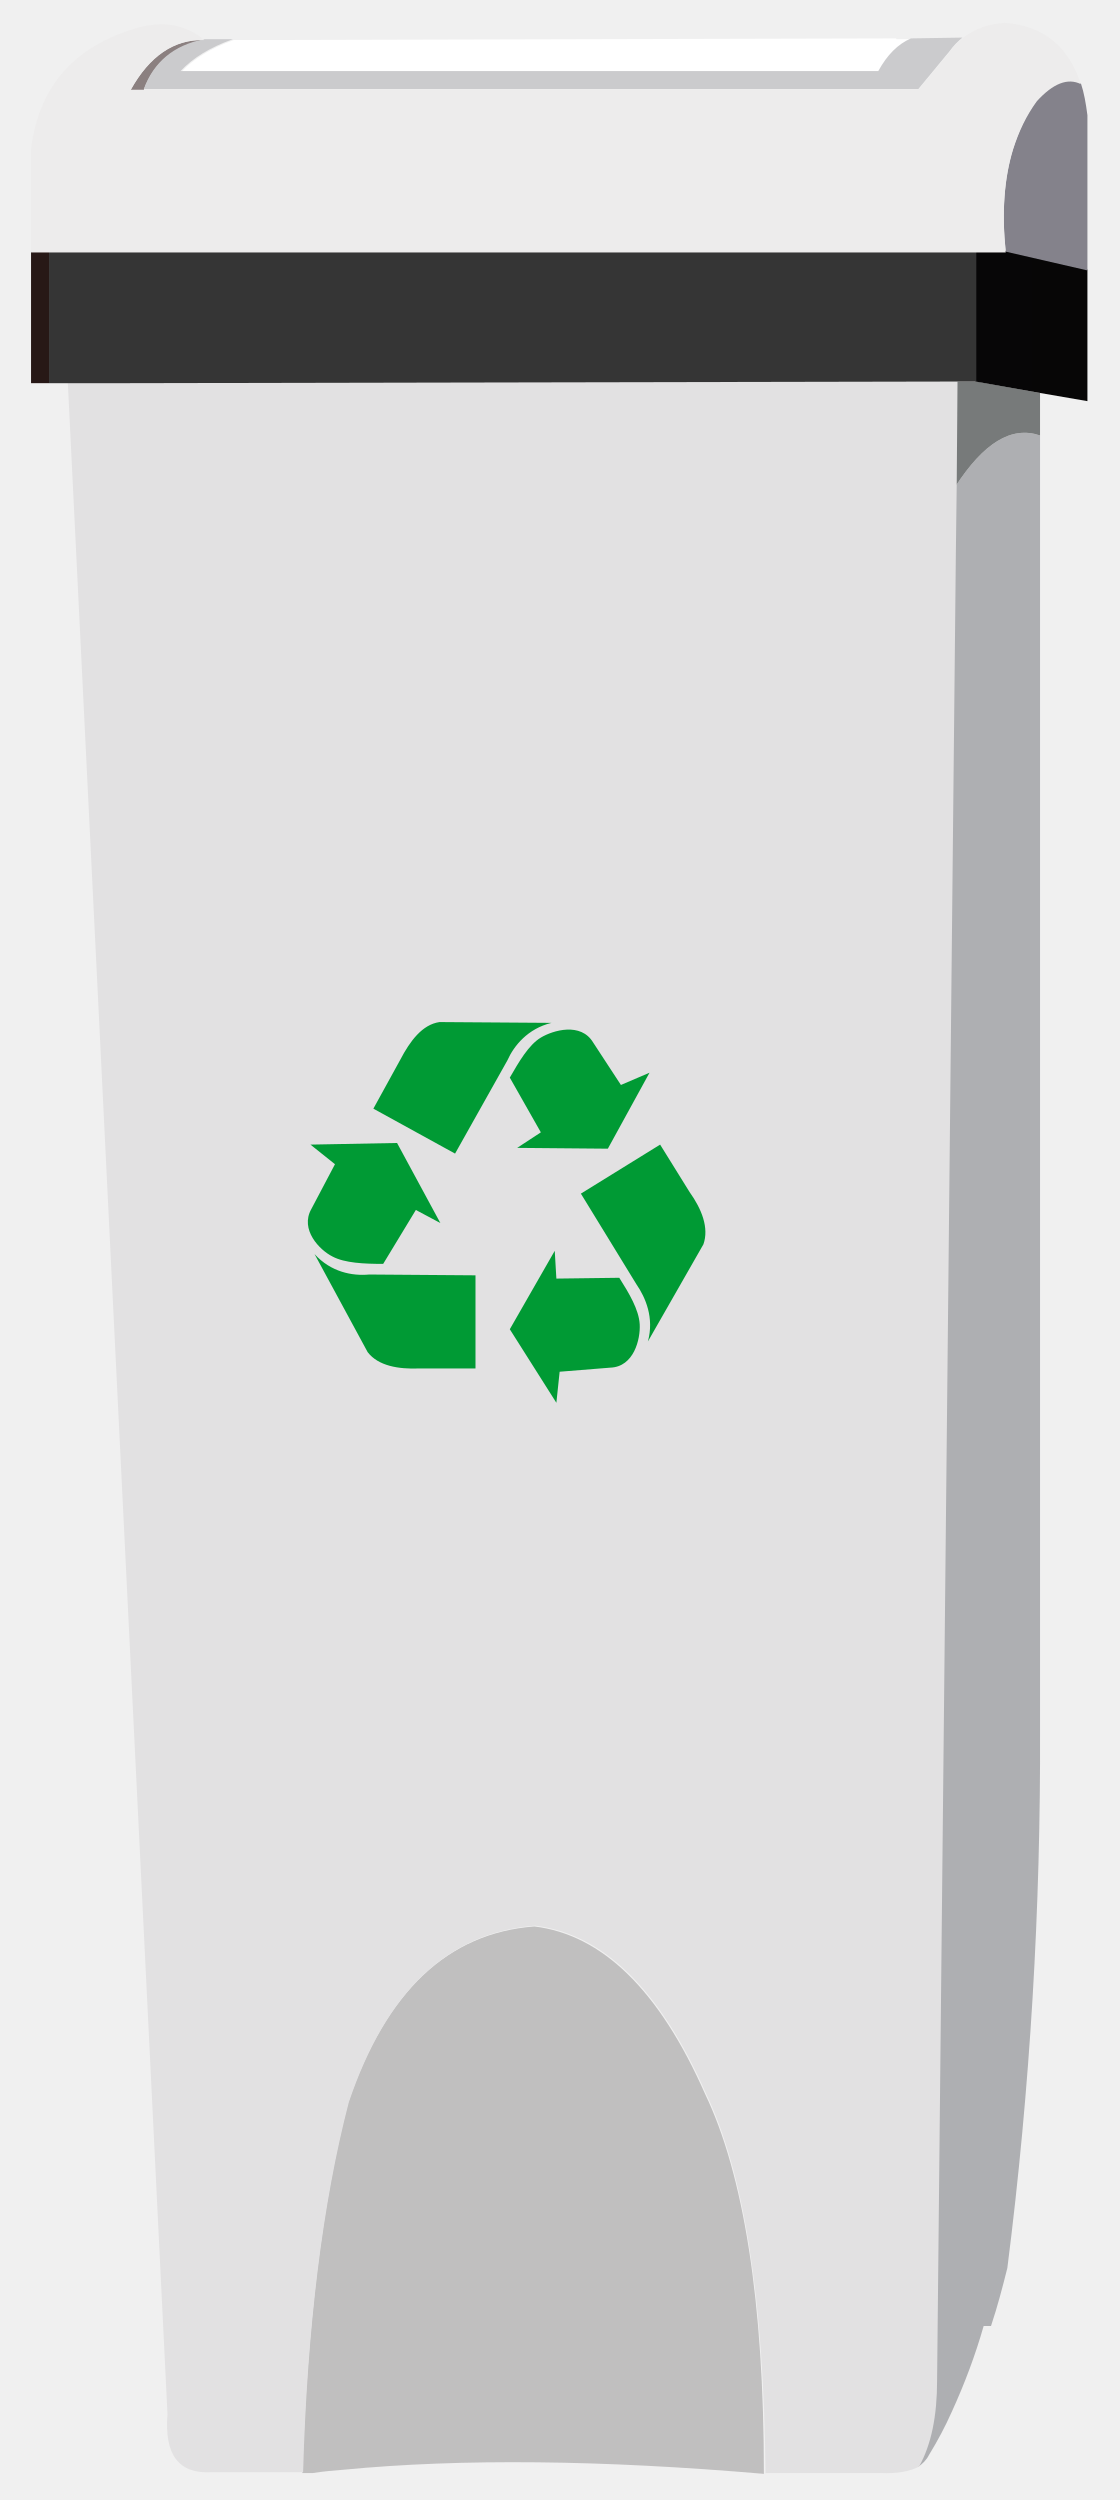
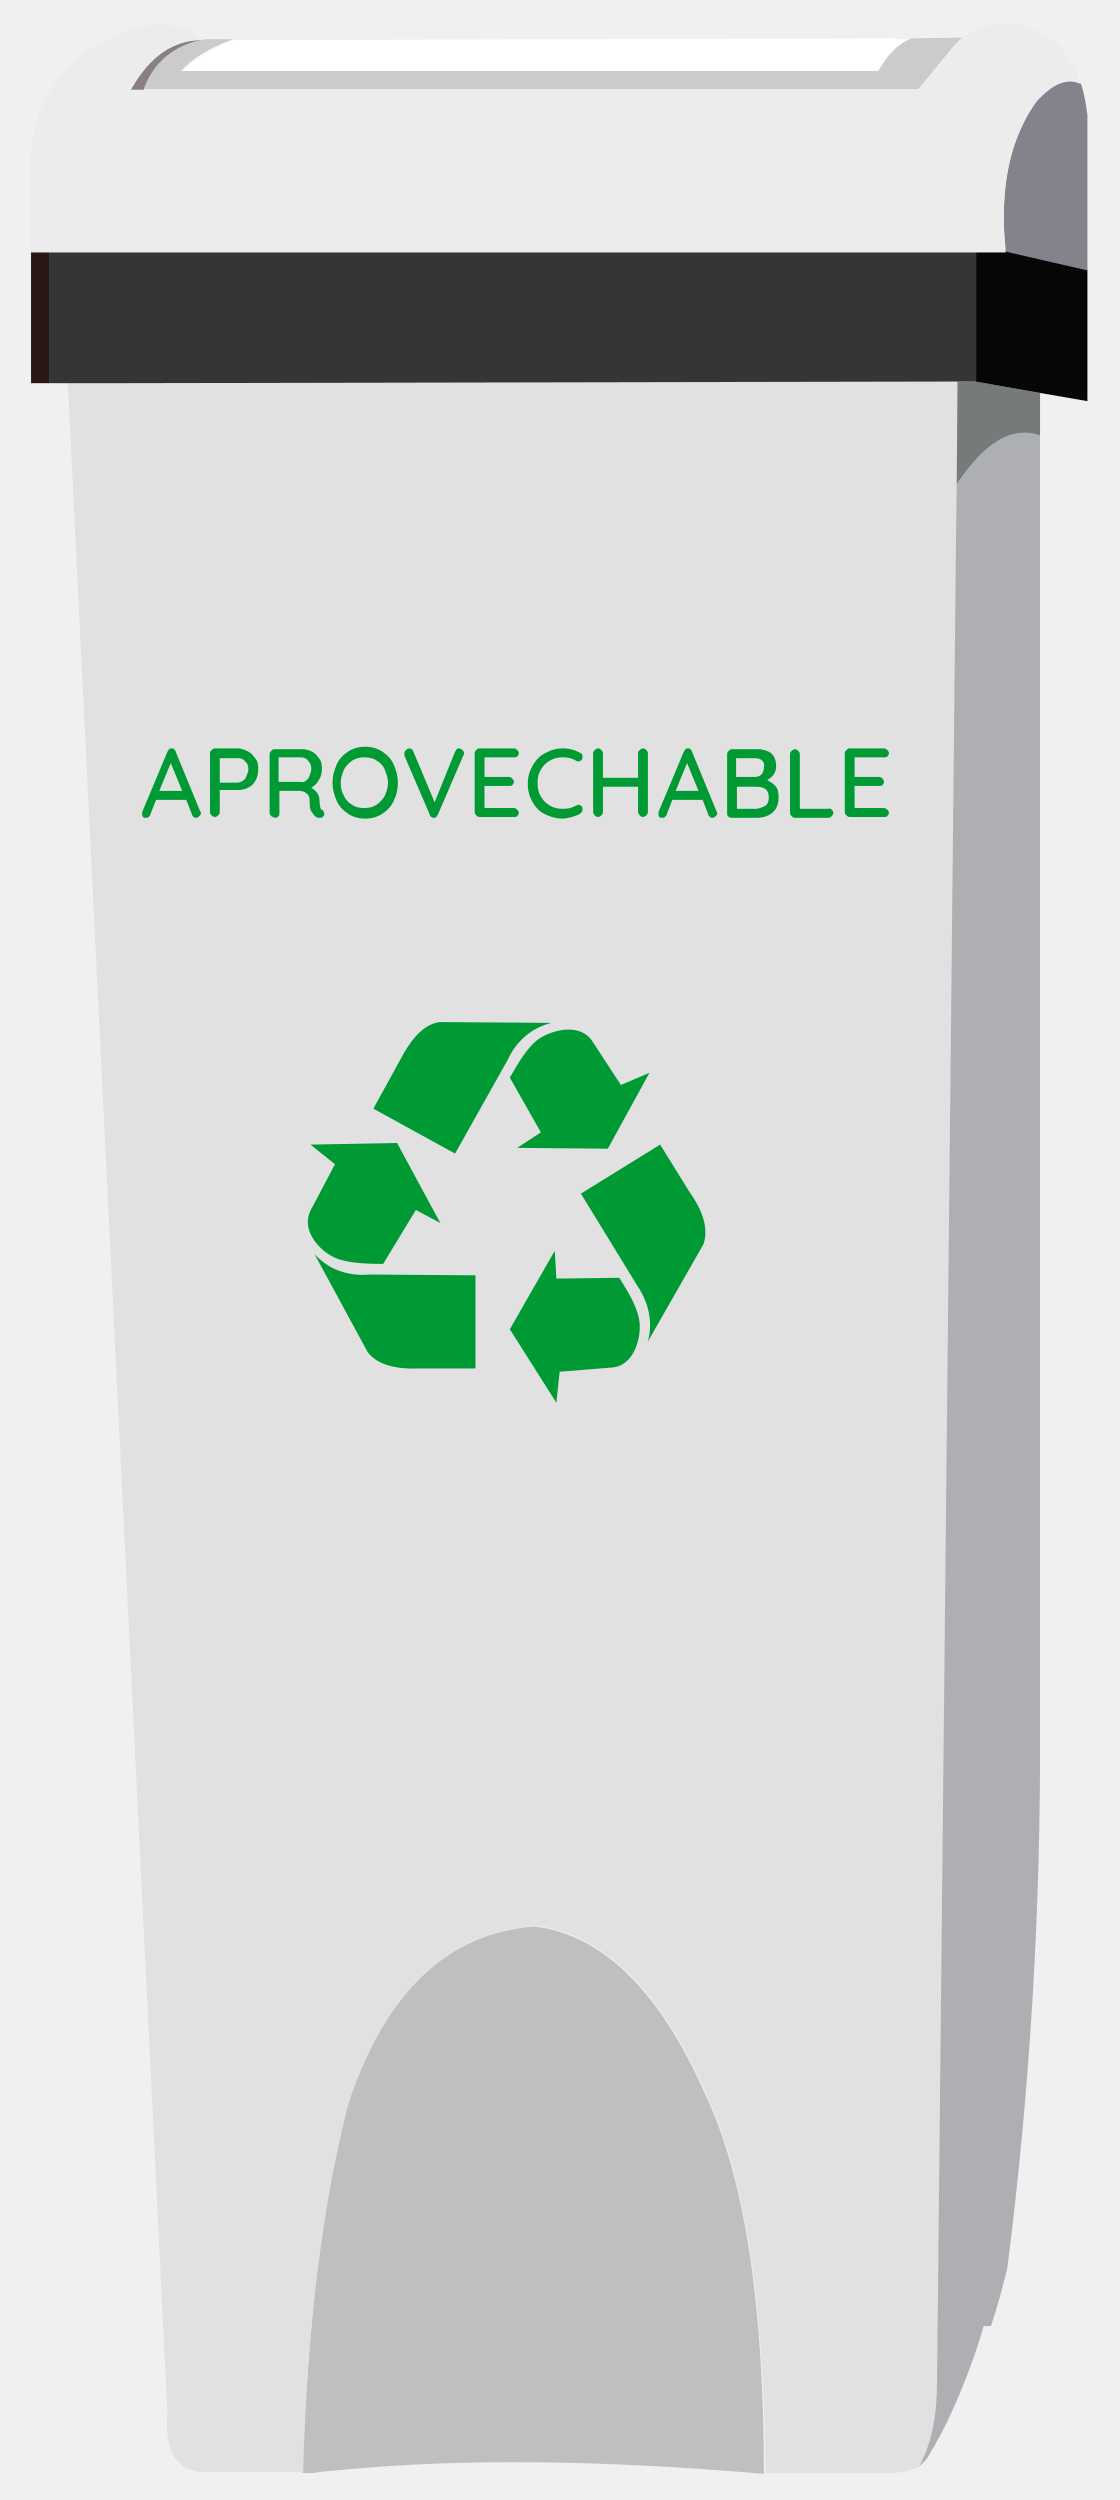
<svg xmlns="http://www.w3.org/2000/svg" version="1.1" id="Capa_1" x="0px" y="0px" viewBox="0 0 137 306" style="enable-background:new 0 0 137 306;" xml:space="preserve">
  <style type="text/css">
	.st0{fill:#C0BFBF;}
	.st1{fill:#AEAFB2;}
	.st2{fill:#777A7A;}
	.st3{fill:url(#XMLID_2_);}
	.st4{fill:#E2E1E2;}
	.st5{fill:#353535;}
	.st6{fill:#271816;}
	.st7{fill:#8B8080;}
	.st8{fill:#84828B;}
	.st9{fill:#FFFFFF;}
	.st10{fill:#CBCBCD;}
	.st11{fill:#EDECEC;}
	.st12{fill:#009A34;}
</style>
  <g>
    <path id="XMLID_3071_" class="st0" d="M86.3,256.3c-5.6-12.7-12.6-19.5-20.9-20.5c-10.6,0.8-18.2,8-22.8,21.6   c-3.2,12.3-5,27.4-5.6,45.3h1.1c0.1,0,0.2,0,0.2,0c1.2-0.2,2.5-0.3,3.7-0.4c14.5-1.4,31.7-1.2,51.5,0.5   C93.5,281.6,91,266.1,86.3,256.3z" />
    <path id="XMLID_3069_" class="st1" d="M116.9,59.6l-0.1,7.9l-2.3,224c0,4.3-0.7,7.8-2.2,10.5c0.6-0.4,1.1-0.9,1.4-1.5   c1.1-1.8,2-3.5,2.8-5.3c1.6-3.5,2.9-7,3.9-10.5h0.9c0.8-2.4,1.4-4.7,2-7.1c2.8-22,4.1-44.1,4-66.1V53.3   C123.8,52.1,120.4,54.2,116.9,59.6z" />
    <path id="XMLID_3068_" class="st2" d="M119.5,46.7H117l-0.1,12.9c3.5-5.4,6.9-7.5,10.4-6.3v-5.2L119.5,46.7z" />
-     <linearGradient id="XMLID_2_" gradientUnits="userSpaceOnUse" x1="119.47" y1="268.176" x2="133.097" y2="268.176" gradientTransform="matrix(1 0 0 -1 0 308.11)">
+     <linearGradient id="XMLID_2_" gradientUnits="userSpaceOnUse" x1="119.47" y1="-238.21" x2="133.097" y2="-238.21" gradientTransform="matrix(1 0 0 1 0 278.11)">
      <stop offset="0" style="stop-color:#070607" />
      <stop offset="1" style="stop-color:#070606" />
    </linearGradient>
    <path id="XMLID_3067_" class="st3" d="M133.1,34.1V33l-10-2.3h-3.7v16l7.9,1.4l5.8,1v-0.8V34.1z" />
    <path id="XMLID_308_" class="st4" d="M15.6,46.8L15.6,46.8H8.3l12.2,248.7c-0.4,5,1.4,7.3,5.3,7.1l0,0h11.3   c0.5-17.9,2.4-33,5.6-45.3c4.6-13.6,12.2-20.8,22.8-21.6c8.3,1,15.3,7.8,20.9,20.5c4.7,9.8,7.1,25.3,7.3,46.5h14   c2.1,0.1,3.7-0.2,4.8-0.8c1.5-2.7,2.2-6.2,2.2-10.5l2.3-224l0.1-7.9l0.1-12.9L15.6,46.8z" />
-     <path id="XMLID_3063_" class="st5" d="M6,30.8v16.1h2.3h7.3L117,46.7h2.5v-16H6z" />
+     <path id="XMLID_3063_" class="st5" d="M6,30.8v16.1h2.3h7.3L117,46.7h2.5v-16L6,30.8L6,30.8z" />
    <path id="XMLID_3062_" class="st6" d="M6,30.8H3.8v16.1H6V30.8z" />
    <path id="XMLID_3061_" class="st7" d="M16,11h1.6c1.2-3.3,3.7-5.4,7.4-6.1C21.3,4.8,18.3,6.8,16,11z" />
    <path id="XMLID_3055_" class="st8" d="M132.3,10.2c-1.6-0.9-3.3-0.2-5.4,2.1c-1.3,1.7-2.2,3.7-2.9,5.9c-1.1,3.6-1.4,7.8-0.9,12.6   l10,2.3v-19C132.9,12.6,132.7,11.4,132.3,10.2z" />
-     <path id="XMLID_90_" class="st9" d="M109.7,4.7L33.1,4.9h-2.8h-1.7c-2.8,1-4.9,2.3-6.4,3.9h85.4c1.1-1.9,2.4-3.3,4-4H109.7z" />
+     <path id="XMLID_90_" class="st9" d="M109.7,4.7L33.1,4.9h-2.8h-1.7c-2.8,1-4.9,2.3-6.4,3.9h85.4c1.1-1.9,2.4-3.3,4-4h-1.9V4.7z" />
    <path id="XMLID_3051_" class="st10" d="M111.5,4.7c-1.6,0.7-2.9,2-4,4H22.1c1.5-1.6,3.6-2.9,6.4-3.9H25c-3.7,0.7-6.2,2.8-7.4,6.1   H62h50.4l3.8-4.6c0.5-0.7,1-1.2,1.6-1.7L111.5,4.7z" />
    <path id="XMLID_302_" class="st11" d="M123.1,2.8c-2.1,0.1-3.8,0.7-5.3,1.9c-0.6,0.5-1.1,1-1.6,1.7l-3.8,4.6H62H17.6H16   c2.3-4.1,5.3-6.2,9-6.1c-2-1.7-4.5-2.3-7.4-1.7c-8.2,2.1-12.8,7.1-13.8,15l0,0v12.7H6h113.4h3.7c-0.5-4.8-0.2-9,0.9-12.6   c0.7-2.2,1.6-4.1,2.9-5.9c2-2.2,3.8-2.9,5.4-2.1C130.8,5.7,127.8,3.2,123.1,2.8z" />
    <g id="XMLID_2923_">
      <g>
-         <path id="XMLID_51_" class="st12" d="M38,140.1l3,2.4l-2.9,5.5c-1.4,2.5,1,5,2.6,5.8c1.5,0.8,3.9,0.9,6.2,0.9l4-6.6l3,1.6     l-5.3-9.8L38,140.1z M38.5,153.5l6.5,12c1.3,1.7,3.8,2.1,6.3,2h6.9v-11.4l-13-0.1C43.1,156.2,40.5,155.7,38.5,153.5z M79.5,131.3     l-3.5,1.5l-3.4-5.2c-1.5-2.5-4.9-1.5-6.4-0.6c-1.5,0.9-2.7,3-3.8,4.9l3.8,6.7l-2.9,1.9l11.1,0.1L79.5,131.3z M67.5,125.2     l-13.7-0.1c-2.1,0.3-3.6,2.3-4.8,4.6l-3.3,6l10,5.5l6.4-11.4C62.9,128,64.6,125.9,67.5,125.2z M68.1,171.7l0.4-3.8l6.2-0.5     c2.9-0.1,3.7-3.5,3.6-5.3c-0.1-1.8-1.3-3.8-2.5-5.7l-7.7,0.1l-0.2-3.4l-5.5,9.6L68.1,171.7z M79.3,164.2l6.8-11.9     c0.7-2-0.2-4.3-1.7-6.4l-3.6-5.8l-9.7,6l6.8,11.1C79,158.8,80.1,161.3,79.3,164.2z" />
+         <path id="XMLID_51_" class="st12" d="M38,140.1l3,2.4l-2.9,5.5c-1.4,2.5,1,5,2.6,5.8c1.5,0.8,3.9,0.9,6.2,0.9l4-6.6l3,1.6     l-5.3-9.8L38,140.1z M38.5,153.5l6.5,12c1.3,1.7,3.8,2.1,6.3,2h6.9v-11.4l-13-0.1C43.1,156.2,40.5,155.7,38.5,153.5z M79.5,131.3     l-3.5,1.5l-3.4-5.2c-1.5-2.5-4.9-1.5-6.4-0.6s-2.7,3-3.8,4.9l3.8,6.7l-2.9,1.9l11.1,0.1L79.5,131.3z M67.5,125.2l-13.7-0.1     c-2.1,0.3-3.6,2.3-4.8,4.6l-3.3,6l10,5.5l6.4-11.4C62.9,128,64.6,125.9,67.5,125.2z M68.1,171.7l0.4-3.8l6.2-0.5     c2.9-0.1,3.7-3.5,3.6-5.3s-1.3-3.8-2.5-5.7l-7.7,0.1l-0.2-3.4l-5.5,9.6L68.1,171.7z M79.3,164.2l6.8-11.9c0.7-2-0.2-4.3-1.7-6.4     l-3.6-5.8l-9.7,6l6.8,11.1C79,158.8,80.1,161.3,79.3,164.2z" />
      </g>
    </g>
  </g>
+   <g>
+     <path class="st12" d="M24.6,99.5c0,0.2-0.1,0.3-0.2,0.4c-0.1,0.1-0.2,0.2-0.4,0.2c-0.1,0-0.2,0-0.3-0.1s-0.2-0.2-0.2-0.3l-0.7-1.8   h-3.7l-0.7,1.8c0,0.1-0.1,0.2-0.2,0.3s-0.2,0.1-0.3,0.1c-0.2,0-0.3,0-0.4-0.1c-0.1-0.1-0.1-0.2-0.1-0.4c0,0,0-0.1,0-0.2l3.1-7.4   c0.1-0.1,0.1-0.2,0.2-0.3c0.1-0.1,0.2-0.1,0.3-0.1c0.1,0,0.2,0,0.3,0.1c0.1,0.1,0.2,0.2,0.2,0.3l3,7.3   C24.6,99.4,24.6,99.5,24.6,99.5z M19.5,96.8h2.8l-1.4-3.4L19.5,96.8z" />
+     <path class="st12" d="M30.4,92c0.4,0.2,0.6,0.5,0.9,0.9s0.3,0.8,0.3,1.3c0,0.5-0.1,0.9-0.3,1.3s-0.5,0.7-0.9,0.9   c-0.4,0.2-0.8,0.3-1.2,0.3h-2.3v2.7c0,0.2-0.1,0.3-0.2,0.4c-0.1,0.1-0.2,0.2-0.4,0.2c-0.2,0-0.3-0.1-0.4-0.2   c-0.1-0.1-0.2-0.2-0.2-0.4v-7.2c0-0.2,0.1-0.3,0.2-0.4s0.2-0.2,0.4-0.2h2.8C29.6,91.6,30,91.8,30.4,92z M29.8,95.5   c0.2-0.1,0.3-0.3,0.4-0.6c0.1-0.2,0.2-0.5,0.2-0.7c0-0.4-0.1-0.8-0.4-1c-0.2-0.3-0.5-0.4-0.8-0.4h-2.3v3h2.3   C29.4,95.7,29.6,95.7,29.8,95.5z" />
+     <path class="st12" d="M39.6,99.3c0,0.1,0.1,0.2,0.1,0.3c0,0.2-0.1,0.3-0.2,0.4c-0.1,0.1-0.2,0.1-0.4,0.1c-0.2,0-0.3,0-0.4-0.1   c-0.2-0.1-0.4-0.4-0.6-0.7s-0.2-0.8-0.2-1.3c0-0.4-0.1-0.7-0.4-0.9c-0.2-0.2-0.6-0.3-0.9-0.3h-2.4v2.7c0,0.2,0,0.3-0.1,0.4   s-0.2,0.2-0.4,0.2c-0.2,0-0.3-0.1-0.5-0.2c-0.1-0.1-0.2-0.2-0.2-0.4v-7.2c0-0.2,0.1-0.3,0.2-0.4s0.2-0.2,0.4-0.2H37   c0.4,0,0.8,0.1,1.2,0.3c0.4,0.2,0.6,0.5,0.9,0.9s0.3,0.8,0.3,1.3c0,0.4-0.1,0.9-0.4,1.3c-0.2,0.4-0.5,0.7-0.9,0.9   c0.3,0.2,0.5,0.4,0.7,0.6c0.2,0.3,0.3,0.6,0.3,0.9c0,0.5,0.1,0.8,0.1,0.9s0.1,0.3,0.3,0.4C39.5,99.1,39.6,99.2,39.6,99.3z    M37.5,95.5c0.2-0.1,0.3-0.3,0.4-0.6c0.1-0.2,0.2-0.5,0.2-0.8c0-0.4-0.1-0.7-0.4-1c-0.2-0.3-0.5-0.4-0.9-0.4h-2.7v3h2.7   C37.1,95.8,37.3,95.7,37.5,95.5z" />
+     <path class="st12" d="M48.2,98c-0.3,0.7-0.8,1.2-1.4,1.6c-0.6,0.4-1.3,0.6-2.1,0.6c-0.8,0-1.5-0.2-2.1-0.6   c-0.6-0.4-1.1-0.9-1.4-1.6s-0.5-1.4-0.5-2.2c0-0.8,0.2-1.5,0.5-2.2c0.3-0.7,0.8-1.2,1.4-1.6c0.6-0.4,1.3-0.6,2.1-0.6   c0.8,0,1.5,0.2,2.1,0.6c0.6,0.4,1.1,0.9,1.4,1.6c0.3,0.7,0.5,1.4,0.5,2.2C48.7,96.7,48.5,97.4,48.2,98z M47.1,94.2   c-0.2-0.5-0.6-0.9-1-1.1c-0.4-0.3-0.9-0.4-1.5-0.4s-1,0.1-1.5,0.4c-0.4,0.3-0.8,0.7-1,1.1c-0.2,0.5-0.4,1-0.4,1.6   c0,0.6,0.1,1.1,0.4,1.6c0.2,0.5,0.6,0.9,1,1.1c0.4,0.3,0.9,0.4,1.5,0.4s1-0.1,1.5-0.4c0.4-0.3,0.8-0.7,1-1.1c0.2-0.5,0.4-1,0.4-1.6   C47.5,95.3,47.3,94.7,47.1,94.2z" />
+     <path class="st12" d="M56.6,91.8c0.1,0.1,0.2,0.2,0.2,0.4c0,0.1,0,0.2-0.1,0.3l-3.1,7.2c-0.1,0.1-0.1,0.2-0.2,0.3   c-0.1,0.1-0.2,0.1-0.3,0.1c-0.1,0-0.2,0-0.3-0.1s-0.2-0.1-0.2-0.3l-3.1-7.2c0-0.1,0-0.1,0-0.3c0-0.2,0.1-0.3,0.2-0.4   c0.1-0.1,0.3-0.2,0.4-0.2c0.2,0,0.4,0.1,0.5,0.4l2.6,6.2l2.5-6.2c0.1-0.1,0.1-0.2,0.2-0.3s0.2-0.1,0.3-0.1   C56.3,91.6,56.5,91.7,56.6,91.8z" />
+     <path class="st12" d="M63.3,99.1c0.1,0.1,0.2,0.2,0.2,0.4c0,0.2-0.1,0.3-0.2,0.4c-0.1,0.1-0.2,0.1-0.4,0.1h-4.2   c-0.2,0-0.3-0.1-0.4-0.2c-0.1-0.1-0.2-0.2-0.2-0.4v-7.2c0-0.2,0.1-0.3,0.2-0.4s0.2-0.2,0.4-0.2h4.2c0.2,0,0.3,0.1,0.4,0.2   c0.1,0.1,0.2,0.2,0.2,0.4c0,0.2-0.1,0.3-0.2,0.4c-0.1,0.1-0.2,0.1-0.4,0.1h-3.6v2.4h3c0.2,0,0.3,0.1,0.4,0.2s0.2,0.2,0.2,0.4   c0,0.2-0.1,0.3-0.2,0.4c-0.1,0.1-0.2,0.1-0.4,0.1h-3v2.7h3.6C63.1,98.9,63.2,99,63.3,99.1z" />
+     <path class="st12" d="M71.3,92.6c0,0.1,0,0.3-0.1,0.4c-0.1,0.1-0.2,0.2-0.4,0.2c-0.1,0-0.2,0-0.3-0.1c-0.5-0.3-1-0.4-1.6-0.4   c-0.6,0-1.1,0.1-1.6,0.4c-0.5,0.3-0.8,0.6-1.1,1.1s-0.4,1-0.4,1.6c0,0.7,0.1,1.2,0.4,1.7c0.3,0.5,0.6,0.8,1.1,1.1   c0.5,0.3,1,0.4,1.6,0.4c0.6,0,1.1-0.1,1.6-0.4c0.1,0,0.2-0.1,0.3-0.1c0.2,0,0.3,0.1,0.4,0.2c0.1,0.1,0.1,0.2,0.1,0.4   c0,0.1,0,0.2-0.1,0.3s-0.1,0.1-0.2,0.2c-0.3,0.2-0.7,0.3-1,0.4c-0.4,0.1-0.8,0.2-1.1,0.2c-0.8,0-1.5-0.2-2.1-0.5   c-0.7-0.3-1.2-0.8-1.6-1.5c-0.4-0.7-0.6-1.4-0.6-2.3c0-0.8,0.2-1.5,0.6-2.2c0.4-0.7,0.9-1.2,1.5-1.5c0.7-0.4,1.4-0.6,2.2-0.6   c0.8,0,1.5,0.2,2.2,0.6C71.2,92.2,71.3,92.4,71.3,92.6z" />
+     <path class="st12" d="M79.1,91.8c0.1,0.1,0.2,0.2,0.2,0.4v7.2c0,0.2-0.1,0.3-0.2,0.4c-0.1,0.1-0.3,0.2-0.4,0.2   c-0.2,0-0.3-0.1-0.4-0.2c-0.1-0.1-0.2-0.3-0.2-0.4v-3.1h-4.3v3.1c0,0.2-0.1,0.3-0.2,0.4c-0.1,0.1-0.3,0.2-0.4,0.2   c-0.2,0-0.3-0.1-0.4-0.2c-0.1-0.1-0.2-0.3-0.2-0.4v-7.2c0-0.2,0.1-0.3,0.2-0.4s0.3-0.2,0.4-0.2c0.2,0,0.3,0.1,0.4,0.2   s0.2,0.2,0.2,0.4v3h4.3v-3c0-0.2,0.1-0.3,0.2-0.4s0.3-0.2,0.4-0.2C78.9,91.6,79,91.7,79.1,91.8z" />
+     <path class="st12" d="M87.8,99.5c0,0.2-0.1,0.3-0.2,0.4c-0.1,0.1-0.2,0.2-0.4,0.2c-0.1,0-0.2,0-0.3-0.1s-0.2-0.2-0.2-0.3l-0.7-1.8   h-3.7l-0.7,1.8c0,0.1-0.1,0.2-0.2,0.3s-0.2,0.1-0.3,0.1c-0.2,0-0.3,0-0.4-0.1c-0.1-0.1-0.1-0.2-0.1-0.4c0,0,0-0.1,0-0.2l3.1-7.4   c0.1-0.1,0.1-0.2,0.2-0.3c0.1-0.1,0.2-0.1,0.3-0.1c0.1,0,0.2,0,0.3,0.1c0.1,0.1,0.2,0.2,0.2,0.3l3,7.3   C87.7,99.4,87.8,99.5,87.8,99.5z M82.7,96.8h2.8l-1.4-3.4L82.7,96.8z" />
+     <path class="st12" d="M94.9,96.2c0.3,0.3,0.4,0.8,0.4,1.4c0,0.9-0.3,1.5-0.8,1.9s-1.1,0.6-1.9,0.6h-3.1c-0.2,0-0.3-0.1-0.4-0.2   C89,99.8,89,99.6,89,99.5v-7.2c0-0.2,0.1-0.3,0.2-0.4s0.2-0.2,0.4-0.2h3.1c0.7,0,1.3,0.2,1.7,0.5c0.4,0.4,0.6,0.9,0.6,1.6   c0,0.4-0.1,0.7-0.3,1c-0.2,0.3-0.5,0.5-0.8,0.7C94.2,95.6,94.6,95.9,94.9,96.2z M93.3,93.1c-0.2-0.2-0.5-0.3-0.9-0.3h-2.3v2.3h2.3   c0.3,0,0.6-0.1,0.8-0.3s0.3-0.5,0.3-0.9C93.6,93.6,93.5,93.3,93.3,93.1z M93.7,98.6c0.3-0.2,0.4-0.6,0.4-1c0-0.9-0.5-1.3-1.5-1.3   h-2.4v2.7h2.4C93.1,98.9,93.4,98.8,93.7,98.6z" />
+     <path class="st12" d="M101.8,99.1c0.1,0.1,0.2,0.2,0.2,0.4c0,0.2-0.1,0.3-0.2,0.4s-0.2,0.2-0.4,0.2h-4.1c-0.2,0-0.3-0.1-0.4-0.2   c-0.1-0.1-0.2-0.2-0.2-0.4v-7.2c0-0.2,0.1-0.3,0.2-0.4s0.3-0.2,0.4-0.2c0.2,0,0.3,0.1,0.4,0.2s0.2,0.2,0.2,0.4v6.7h3.4   C101.6,98.9,101.7,99,101.8,99.1z" />
+     <path class="st12" d="M108.6,99.1c0.1,0.1,0.2,0.2,0.2,0.4c0,0.2-0.1,0.3-0.2,0.4c-0.1,0.1-0.2,0.1-0.4,0.1H104   c-0.2,0-0.3-0.1-0.4-0.2c-0.1-0.1-0.2-0.2-0.2-0.4v-7.2c0-0.2,0.1-0.3,0.2-0.4s0.2-0.2,0.4-0.2h4.2c0.2,0,0.3,0.1,0.4,0.2   c0.1,0.1,0.2,0.2,0.2,0.4c0,0.2-0.1,0.3-0.2,0.4c-0.1,0.1-0.2,0.1-0.4,0.1h-3.6v2.4h3c0.2,0,0.3,0.1,0.4,0.2s0.2,0.2,0.2,0.4   c0,0.2-0.1,0.3-0.2,0.4c-0.1,0.1-0.2,0.1-0.4,0.1h-3v2.7h3.6C108.3,98.9,108.5,99,108.6,99.1z" />
+   </g>
</svg>
